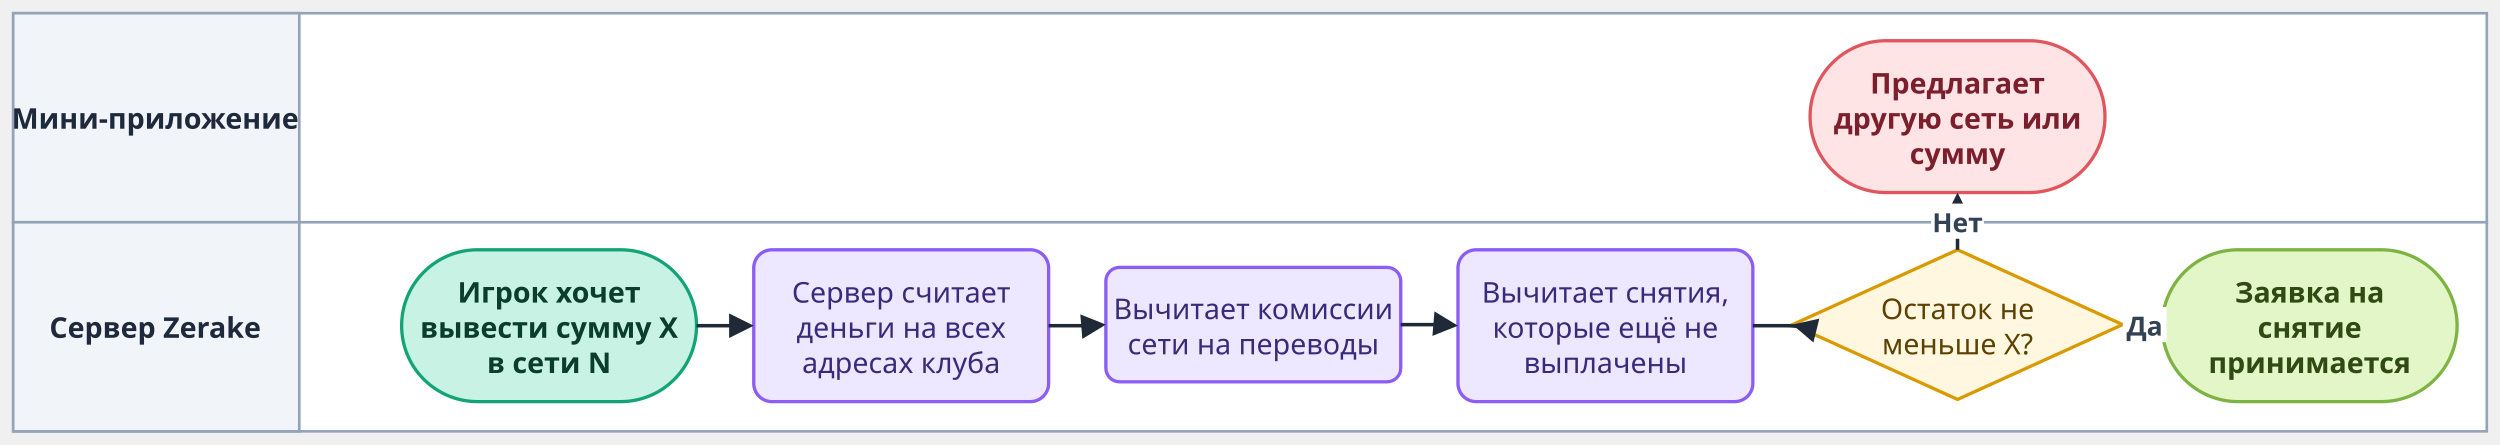
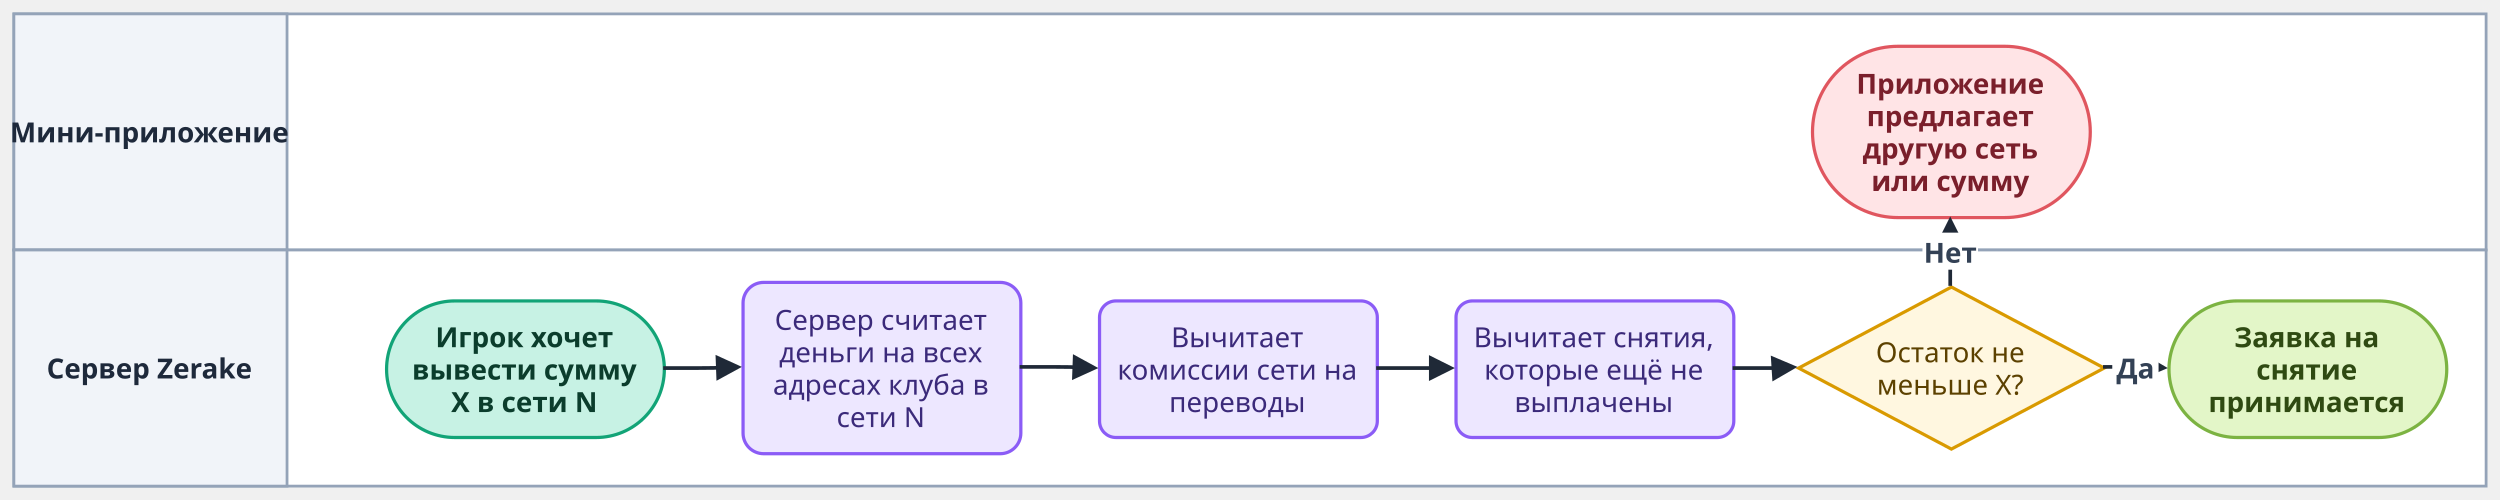
- <svg xmlns="http://www.w3.org/2000/svg" width="1136" height="202" role="img" aria-label="Проверка средств клуба" viewBox="632.5 -5.5 1136 202" style="">
+ <svg xmlns="http://www.w3.org/2000/svg" width="1080" height="216" role="img" aria-label="Проверка средств клуба" viewBox="660.5 -5.5 1080 216" style="">
  <g>
    <g />
-     <g transform="translate(638,0) scale(1)">
+     <g transform="translate(666,0) scale(1)">
      <g transform="translate(0.5,0.5)" style="visibility: visible;">
-         <rect x="0" y="0" width="1124" height="95" fill="#ffffff" stroke="#94a3b8" stroke-width="1.2" pointer-events="all" style="fill: light-dark(rgb(255, 255, 255), rgb(18, 18, 18)); stroke: light-dark(rgb(148, 163, 184), rgb(87, 100, 118));" />
+         <rect x="0" y="0" width="1068" height="102" fill="#ffffff" stroke="#94a3b8" stroke-width="1.2" pointer-events="all" style="fill: light-dark(rgb(255, 255, 255), rgb(18, 18, 18)); stroke: light-dark(rgb(148, 163, 184), rgb(87, 100, 118));" />
      </g>
      <g transform="translate(0.5,0.5)" style="visibility: visible;">
-         <rect x="0" y="0" width="130" height="95" fill="#f1f4f9" stroke="#94a3b8" stroke-width="1.2" pointer-events="all" style="fill: light-dark(rgb(241, 244, 249), rgb(25, 28, 32)); stroke: light-dark(rgb(148, 163, 184), rgb(87, 100, 118));" />
+         <rect x="0" y="0" width="118" height="102" fill="#f1f4f9" stroke="#94a3b8" stroke-width="1.2" pointer-events="all" style="fill: light-dark(rgb(241, 244, 249), rgb(25, 28, 32)); stroke: light-dark(rgb(148, 163, 184), rgb(87, 100, 118));" />
      </g>
      <g style="">
-         <g fill="#1E293B" font-family="'Segoe UI'" font-weight="bold" text-anchor="middle" font-size="13px" style="fill: light-dark(rgb(30, 41, 59), rgb(195, 204, 220));">
-           <text x="65" y="53">Мини-приложение</text>
+         <g fill="#1E293B" font-family="'Segoe UI'" font-weight="bold" text-anchor="middle" font-size="12px" style="fill: light-dark(rgb(30, 41, 59), rgb(195, 204, 220));">
+           <text x="59" y="56">Мини-приложение</text>
        </g>
      </g>
      <g transform="translate(0.5,0.5)" style="visibility: visible;">
-         <rect x="0" y="95" width="1124" height="95" fill="#ffffff" stroke="#94a3b8" stroke-width="1.2" pointer-events="all" style="fill: light-dark(rgb(255, 255, 255), rgb(18, 18, 18)); stroke: light-dark(rgb(148, 163, 184), rgb(87, 100, 118));" />
+         <rect x="0" y="102" width="1068" height="102" fill="#ffffff" stroke="#94a3b8" stroke-width="1.2" pointer-events="all" style="fill: light-dark(rgb(255, 255, 255), rgb(18, 18, 18)); stroke: light-dark(rgb(148, 163, 184), rgb(87, 100, 118));" />
      </g>
      <g transform="translate(0.5,0.5)" style="visibility: visible;">
-         <rect x="0" y="95" width="130" height="95" fill="#f1f4f9" stroke="#94a3b8" stroke-width="1.2" pointer-events="all" style="fill: light-dark(rgb(241, 244, 249), rgb(25, 28, 32)); stroke: light-dark(rgb(148, 163, 184), rgb(87, 100, 118));" />
+         <rect x="0" y="102" width="118" height="102" fill="#f1f4f9" stroke="#94a3b8" stroke-width="1.2" pointer-events="all" style="fill: light-dark(rgb(241, 244, 249), rgb(25, 28, 32)); stroke: light-dark(rgb(148, 163, 184), rgb(87, 100, 118));" />
      </g>
      <g style="">
-         <g fill="#1E293B" font-family="'Segoe UI'" font-weight="bold" text-anchor="middle" font-size="13px" style="fill: light-dark(rgb(30, 41, 59), rgb(195, 204, 220));">
-           <text x="65" y="148">Сервер Zerake</text>
+         <g fill="#1E293B" font-family="'Segoe UI'" font-weight="bold" text-anchor="middle" font-size="12px" style="fill: light-dark(rgb(30, 41, 59), rgb(195, 204, 220));">
+           <text x="59" y="158">Сервер Zerake</text>
+         </g>
+       </g>
+       <g transform="translate(0.5,0.5)" style="visibility: visible;">
+         <rect x="161" y="124" width="120" height="59" rx="29.5" ry="29.5" fill="#c7f2e4" stroke="#12a477" stroke-width="1.4" pointer-events="all" style="fill: light-dark(rgb(199, 242, 228), rgb(9, 46, 34)); stroke: light-dark(rgb(18, 164, 119), rgb(29, 155, 116));" />
+       </g>
+       <g style="">
+         <g fill="#0B3D2C" font-family="'Segoe UI'" font-weight="bold" text-anchor="middle" font-size="12px" style="fill: light-dark(rgb(11, 61, 44), rgb(162, 205, 191));">
+           <text x="221" y="144.5">Игрок хочет</text>
+           <text x="221" y="158.5">вывести сумму</text>
+           <text x="221" y="172.5">X в сети N</text>
+         </g>
+       </g>
+       <g transform="translate(0.5,0.5)" style="visibility: visible;">
+         <rect x="315" y="116" width="120" height="74" rx="8.88" ry="8.88" fill="#ede7ff" stroke="#8b5cf6" stroke-width="1.4" pointer-events="all" style="fill: light-dark(rgb(237, 231, 255), rgb(38, 33, 53)); stroke: light-dark(rgb(139, 92, 246), rgb(162, 122, 254));" />
+       </g>
+       <g style="">
+         <g fill="#3B2A7A" font-family="'Segoe UI'" text-anchor="middle" font-size="12px" style="fill: light-dark(rgb(59, 42, 122), rgb(200, 185, 254));">
+           <text x="375" y="137">Сервер считает</text>
+           <text x="375" y="151">деньги на всех</text>
+           <text x="375" y="165">адресах клуба в</text>
+           <text x="375" y="179">сети N</text>
+         </g>
+       </g>
+       <g transform="translate(0.5,0.5)" style="visibility: visible;">
+         <rect x="469" y="124" width="120" height="59" rx="7.08" ry="7.08" fill="#ede7ff" stroke="#8b5cf6" stroke-width="1.4" pointer-events="all" style="fill: light-dark(rgb(237, 231, 255), rgb(38, 33, 53)); stroke: light-dark(rgb(139, 92, 246), rgb(162, 122, 254));" />
+       </g>
+       <g style="">
+         <g fill="#3B2A7A" font-family="'Segoe UI'" text-anchor="middle" font-size="12px" style="fill: light-dark(rgb(59, 42, 122), rgb(200, 185, 254));">
+           <text x="529" y="144.5">Вычитает</text>
+           <text x="529" y="158.5">комиссии сети на</text>
+           <text x="529" y="172.5">переводы</text>
+         </g>
+       </g>
+       <g transform="translate(0.5,0.5)" style="visibility: visible;">
+         <rect x="623" y="124" width="120" height="59" rx="7.08" ry="7.08" fill="#ede7ff" stroke="#8b5cf6" stroke-width="1.4" pointer-events="all" style="fill: light-dark(rgb(237, 231, 255), rgb(38, 33, 53)); stroke: light-dark(rgb(139, 92, 246), rgb(162, 122, 254));" />
+       </g>
+       <g style="">
+         <g fill="#3B2A7A" font-family="'Segoe UI'" text-anchor="middle" font-size="12px" style="fill: light-dark(rgb(59, 42, 122), rgb(200, 185, 254));">
+           <text x="683" y="144.5">Вычитает снятия,</text>
+           <text x="683" y="158.5">которые ещё не</text>
+           <text x="683" y="172.5">выплачены</text>
+         </g>
+       </g>
+       <g transform="translate(0.5,0.5)" style="visibility: visible;">
+         <path d="M 837 118 L 903 153 L 837 188 L 771 153 Z" fill="#fff7e0" stroke="#d99a00" stroke-width="1.4" stroke-miterlimit="10" pointer-events="all" style="fill: light-dark(rgb(255, 247, 224), rgb(32, 25, 5)); stroke: light-dark(rgb(217, 154, 0), rgb(155, 101, 0));" />
+       </g>
+       <g style="">
+         <g fill="#5C4100" font-family="'Segoe UI'" text-anchor="middle" font-size="12px" style="fill: light-dark(rgb(92, 65, 0), rgb(202, 179, 123));">
+           <text x="837" y="151">Остаток не</text>
+           <text x="837" y="165">меньше X?</text>
+         </g>
+       </g>
+       <g transform="translate(0.5,0.5)" style="visibility: visible;">
+         <rect x="777" y="14" width="120" height="74" rx="37" ry="37" fill="#ffe4e6" stroke="#e0565f" stroke-width="1.4" pointer-events="all" style="fill: light-dark(rgb(255, 228, 230), rgb(54, 31, 33)); stroke: light-dark(rgb(224, 86, 95), rgb(230, 112, 120));" />
+       </g>
+       <g style="">
+         <g fill="#7A1F2B" font-family="'Segoe UI'" font-weight="bold" text-anchor="middle" font-size="12px" style="fill: light-dark(rgb(122, 31, 43), rgb(253, 175, 185));">
+           <text x="837" y="35">Приложение</text>
+           <text x="837" y="49">предлагает</text>
+           <text x="837" y="63">другую сеть</text>
+           <text x="837" y="77">или сумму</text>
+         </g>
+       </g>
+       <g transform="translate(0.5,0.5)" style="visibility: visible;">
+         <rect x="931" y="124" width="120" height="59" rx="29.5" ry="29.5" fill="#e3f6c8" stroke="#7cb342" stroke-width="1.4" pointer-events="all" style="fill: light-dark(rgb(227, 246, 200), rgb(22, 38, 0)); stroke: light-dark(rgb(124, 179, 66), rgb(69, 117, 20));" />
+       </g>
+       <g style="">
+         <g fill="#2F4A12" font-family="'Segoe UI'" font-weight="bold" text-anchor="middle" font-size="12px" style="fill: light-dark(rgb(47, 74, 18), rgb(168, 191, 143));">
+           <text x="991" y="144.5">Заявка на</text>
+           <text x="991" y="158.5">снятие</text>
+           <text x="991" y="172.5">принимается</text>
        </g>
      </g>
      <g style="visibility: visible;">
-         <rect x="177" y="108" width="134" height="69" rx="34.5" ry="34.5" fill="#c7f2e4" stroke="#12a477" stroke-width="1.5" pointer-events="all" style="fill: light-dark(rgb(199, 242, 228), rgb(9, 46, 34)); stroke: light-dark(rgb(18, 164, 119), rgb(29, 155, 116));" />
+         <path d="M 281 153.5 L 296 153.5 Q 301 153.5 302.81 153.44 L 304.62 153.37" fill="none" stroke="white" stroke-width="9.6" stroke-miterlimit="10" pointer-events="stroke" style="stroke: light-dark(rgb(31, 41, 55), rgb(196, 204, 216));" visibility="hidden" vector-effect="non-scaling-stroke" />
+         <path d="M 281 153.5 L 296 153.5 Q 301 153.5 302.81 153.44 L 304.62 153.37" fill="none" stroke="#1f2937" stroke-width="1.6" stroke-miterlimit="10" pointer-events="stroke" style="stroke: light-dark(rgb(31, 41, 55), rgb(196, 204, 216));" />
+         <path d="M 313.21 153.06 L 304.77 157.67 L 304.46 149.07 Z" fill="#1f2937" stroke="#1f2937" stroke-width="1.6" stroke-miterlimit="10" pointer-events="all" style="fill: light-dark(rgb(31, 41, 55), rgb(196, 204, 216)); stroke: light-dark(rgb(31, 41, 55), rgb(196, 204, 216));" />
+       </g>
+       <g style="visibility: visible;">
+         <path d="M 435 153 L 450 153 Q 455 153 456.81 153.06 L 458.62 153.13" fill="none" stroke="white" stroke-width="9.6" stroke-miterlimit="10" pointer-events="stroke" style="stroke: light-dark(rgb(31, 41, 55), rgb(196, 204, 216));" visibility="hidden" vector-effect="non-scaling-stroke" />
+         <path d="M 435 153 L 450 153 Q 455 153 456.81 153.06 L 458.62 153.13" fill="none" stroke="#1f2937" stroke-width="1.6" stroke-miterlimit="10" pointer-events="stroke" style="stroke: light-dark(rgb(31, 41, 55), rgb(196, 204, 216));" />
+         <path d="M 467.21 153.44 L 458.46 157.43 L 458.77 148.83 Z" fill="#1f2937" stroke="#1f2937" stroke-width="1.6" stroke-miterlimit="10" pointer-events="all" style="fill: light-dark(rgb(31, 41, 55), rgb(196, 204, 216)); stroke: light-dark(rgb(31, 41, 55), rgb(196, 204, 216));" />
+       </g>
+       <g style="visibility: visible;">
+         <path d="M 589 153.5 L 604 153.5 Q 609 153.5 606 153.5 L 604.5 153.5 Q 603 153.5 607.81 153.5 L 612.61 153.5" fill="none" stroke="white" stroke-width="9.6" stroke-miterlimit="10" pointer-events="stroke" style="stroke: light-dark(rgb(31, 41, 55), rgb(196, 204, 216));" visibility="hidden" vector-effect="non-scaling-stroke" />
+         <path d="M 589 153.5 L 604 153.5 Q 609 153.5 606 153.5 L 604.5 153.5 Q 603 153.5 607.81 153.5 L 612.61 153.5" fill="none" stroke="#1f2937" stroke-width="1.6" stroke-miterlimit="10" pointer-events="stroke" style="stroke: light-dark(rgb(31, 41, 55), rgb(196, 204, 216));" />
+         <path d="M 621.21 153.5 L 612.61 157.8 L 612.61 149.2 Z" fill="#1f2937" stroke="#1f2937" stroke-width="1.6" stroke-miterlimit="10" pointer-events="all" style="fill: light-dark(rgb(31, 41, 55), rgb(196, 204, 216)); stroke: light-dark(rgb(31, 41, 55), rgb(196, 204, 216));" />
+       </g>
+       <g style="visibility: visible;">
+         <path d="M 743 153.5 L 758 153.5 Q 763 153.5 761.82 153.57 L 760.63 153.65" fill="none" stroke="white" stroke-width="9.6" stroke-miterlimit="10" pointer-events="stroke" style="stroke: light-dark(rgb(31, 41, 55), rgb(196, 204, 216));" visibility="hidden" vector-effect="non-scaling-stroke" />
+         <path d="M 743 153.5 L 758 153.5 Q 763 153.5 761.82 153.57 L 760.63 153.65" fill="none" stroke="#1f2937" stroke-width="1.6" stroke-miterlimit="10" pointer-events="stroke" style="stroke: light-dark(rgb(31, 41, 55), rgb(196, 204, 216));" />
+         <path d="M 769.21 153.11 L 760.9 157.94 L 760.36 149.36 Z" fill="#1f2937" stroke="#1f2937" stroke-width="1.6" stroke-miterlimit="10" pointer-events="all" style="fill: light-dark(rgb(31, 41, 55), rgb(196, 204, 216)); stroke: light-dark(rgb(31, 41, 55), rgb(196, 204, 216));" />
+       </g>
+       <g style="visibility: visible;">
+         <path d="M 837 118 L 837 103 Q 837 98 837 103 L 837 105.5 Q 837 108 837 103.19 L 837 98.39" fill="none" stroke="white" stroke-width="9.6" stroke-miterlimit="10" pointer-events="stroke" style="stroke: light-dark(rgb(31, 41, 55), rgb(196, 204, 216));" visibility="hidden" vector-effect="non-scaling-stroke" />
+         <path d="M 837 118 L 837 103 Q 837 98 837 103 L 837 105.5 Q 837 108 837 103.19 L 837 98.39" fill="none" stroke="#1f2937" stroke-width="1.6" stroke-miterlimit="10" pointer-events="stroke" style="stroke: light-dark(rgb(31, 41, 55), rgb(196, 204, 216));" />
+         <path d="M 837 89.79 L 841.3 98.39 L 832.7 98.39 Z" fill="#1f2937" stroke="#1f2937" stroke-width="1.6" stroke-miterlimit="10" pointer-events="all" style="fill: light-dark(rgb(31, 41, 55), rgb(196, 204, 216)); stroke: light-dark(rgb(31, 41, 55), rgb(196, 204, 216));" />
      </g>
      <g style="">
-         <g fill="#0B3D2C" font-family="'Segoe UI'" font-weight="bold" text-anchor="middle" font-size="13px" style="fill: light-dark(rgb(11, 61, 44), rgb(162, 205, 191));">
-           <text x="244" y="132">Игрок хочет</text>
-           <text x="244" y="148">вывести сумму X</text>
-           <text x="244" y="164">в сети N</text>
+         <g fill="#334155" font-family="'Segoe UI'" font-weight="bold" text-anchor="middle" font-size="12px" style="fill: light-dark(rgb(51, 65, 85), rgb(172, 184, 201));">
+           <rect fill="#FFFFFF" stroke="none" x="825" y="95" width="24" height="16" stroke-width="0" style="fill: light-dark(rgb(255, 255, 255), rgb(18, 18, 18));" />
+           <text x="837" y="108">Нет</text>
        </g>
      </g>
      <g style="visibility: visible;">
-         <rect x="337" y="108" width="134" height="69" rx="8.28" ry="8.28" fill="#ede7ff" stroke="#8b5cf6" stroke-width="1.5" pointer-events="all" style="fill: light-dark(rgb(237, 231, 255), rgb(38, 33, 53)); stroke: light-dark(rgb(139, 92, 246), rgb(162, 122, 254));" />
-       </g>
-       <g style="">
-         <g fill="#3B2A7A" font-family="'Segoe UI'" text-anchor="middle" font-size="13px" style="fill: light-dark(rgb(59, 42, 122), rgb(200, 185, 254));">
-           <text x="404" y="132">Сервер считает</text>
-           <text x="404" y="148">деньги на всех</text>
-           <text x="404" y="164">адресах клуба</text>
-         </g>
-       </g>
-       <g style="visibility: visible;">
-         <rect x="497" y="116" width="134" height="52" rx="6.24" ry="6.24" fill="#ede7ff" stroke="#8b5cf6" stroke-width="1.5" pointer-events="all" style="fill: light-dark(rgb(237, 231, 255), rgb(38, 33, 53)); stroke: light-dark(rgb(139, 92, 246), rgb(162, 122, 254));" />
-       </g>
-       <g style="">
-         <g fill="#3B2A7A" font-family="'Segoe UI'" text-anchor="middle" font-size="13px" style="fill: light-dark(rgb(59, 42, 122), rgb(200, 185, 254));">
-           <text x="564" y="139.5">Вычитает комиссии</text>
-           <text x="564" y="155.5">сети на переводы</text>
-         </g>
-       </g>
-       <g style="visibility: visible;">
-         <rect x="657" y="108" width="134" height="69" rx="8.28" ry="8.28" fill="#ede7ff" stroke="#8b5cf6" stroke-width="1.5" pointer-events="all" style="fill: light-dark(rgb(237, 231, 255), rgb(38, 33, 53)); stroke: light-dark(rgb(139, 92, 246), rgb(162, 122, 254));" />
-       </g>
-       <g style="">
-         <g fill="#3B2A7A" font-family="'Segoe UI'" text-anchor="middle" font-size="13px" style="fill: light-dark(rgb(59, 42, 122), rgb(200, 185, 254));">
-           <text x="724" y="132">Вычитает снятия,</text>
-           <text x="724" y="148">которые ещё не</text>
-           <text x="724" y="164">выплачены</text>
-         </g>
-       </g>
-       <g style="visibility: visible;">
-         <path d="M 884 108 L 959 142 L 884 176 L 809 142 Z" fill="#fff7e0" stroke="#d99a00" stroke-width="1.5" stroke-miterlimit="10" pointer-events="all" style="fill: light-dark(rgb(255, 247, 224), rgb(32, 25, 5)); stroke: light-dark(rgb(217, 154, 0), rgb(155, 101, 0));" />
-       </g>
-       <g style="">
-         <g fill="#5C4100" font-family="'Segoe UI'" text-anchor="middle" font-size="13px" style="fill: light-dark(rgb(92, 65, 0), rgb(202, 179, 123));">
-           <text x="884" y="139.5">Остаток не</text>
-           <text x="884" y="155.5">меньше X?</text>
-         </g>
-       </g>
-       <g style="visibility: visible;">
-         <rect x="817" y="13" width="134" height="69" rx="34.5" ry="34.5" fill="#ffe4e6" stroke="#e0565f" stroke-width="1.5" pointer-events="all" style="fill: light-dark(rgb(255, 228, 230), rgb(54, 31, 33)); stroke: light-dark(rgb(224, 86, 95), rgb(230, 112, 120));" />
-       </g>
-       <g style="">
-         <g fill="#7A1F2B" font-family="'Segoe UI'" font-weight="bold" text-anchor="middle" font-size="13px" style="fill: light-dark(rgb(122, 31, 43), rgb(253, 175, 185));">
-           <text x="884" y="37">Предлагает</text>
-           <text x="884" y="53">другую сеть или</text>
-           <text x="884" y="69">сумму</text>
-         </g>
-       </g>
-       <g style="visibility: visible;">
-         <rect x="977" y="108" width="134" height="69" rx="34.5" ry="34.5" fill="#e3f6c8" stroke="#7cb342" stroke-width="1.5" pointer-events="all" style="fill: light-dark(rgb(227, 246, 200), rgb(22, 38, 0)); stroke: light-dark(rgb(124, 179, 66), rgb(69, 117, 20));" />
-       </g>
-       <g style="">
-         <g fill="#2F4A12" font-family="'Segoe UI'" font-weight="bold" text-anchor="middle" font-size="13px" style="fill: light-dark(rgb(47, 74, 18), rgb(168, 191, 143));">
-           <text x="1044" y="132">Заявка на</text>
-           <text x="1044" y="148">снятие</text>
-           <text x="1044" y="164">принимается</text>
-         </g>
-       </g>
-       <g style="visibility: visible;">
-         <path d="M 311 142.5 L 326 142.5 Q 331 142.5 326 142.5 L 321.5 142.5 Q 317 142.5 321.81 142.5 L 326.61 142.5" fill="none" stroke="white" stroke-width="9.6" stroke-miterlimit="10" pointer-events="stroke" style="stroke: light-dark(rgb(31, 41, 55), rgb(196, 204, 216));" visibility="hidden" vector-effect="non-scaling-stroke" />
-         <path d="M 311 142.5 L 326 142.5 Q 331 142.5 326 142.5 L 321.5 142.5 Q 317 142.5 321.81 142.5 L 326.61 142.5" fill="none" stroke="#1f2937" stroke-width="1.6" stroke-miterlimit="10" pointer-events="stroke" style="stroke: light-dark(rgb(31, 41, 55), rgb(196, 204, 216));" />
-         <path d="M 335.21 142.5 L 326.61 146.8 L 326.61 138.2 Z" fill="#1f2937" stroke="#1f2937" stroke-width="1.6" stroke-miterlimit="10" pointer-events="all" style="fill: light-dark(rgb(31, 41, 55), rgb(196, 204, 216)); stroke: light-dark(rgb(31, 41, 55), rgb(196, 204, 216));" />
-       </g>
-       <g style="visibility: visible;">
-         <path d="M 471 142.5 L 486 142.5 Q 491 142.5 488.82 142.68 L 486.65 142.86" fill="none" stroke="white" stroke-width="9.6" stroke-miterlimit="10" pointer-events="stroke" style="stroke: light-dark(rgb(31, 41, 55), rgb(196, 204, 216));" visibility="hidden" vector-effect="non-scaling-stroke" />
-         <path d="M 471 142.5 L 486 142.5 Q 491 142.5 488.82 142.68 L 486.65 142.86" fill="none" stroke="#1f2937" stroke-width="1.6" stroke-miterlimit="10" pointer-events="stroke" style="stroke: light-dark(rgb(31, 41, 55), rgb(196, 204, 216));" />
-         <path d="M 495.22 142.15 L 487 147.15 L 486.29 138.58 Z" fill="#1f2937" stroke="#1f2937" stroke-width="1.6" stroke-miterlimit="10" pointer-events="all" style="fill: light-dark(rgb(31, 41, 55), rgb(196, 204, 216)); stroke: light-dark(rgb(31, 41, 55), rgb(196, 204, 216));" />
-       </g>
-       <g style="visibility: visible;">
-         <path d="M 631 142 L 646 142 Q 651 142 648.82 141.82 L 646.65 141.64" fill="none" stroke="white" stroke-width="9.6" stroke-miterlimit="10" pointer-events="stroke" style="stroke: light-dark(rgb(31, 41, 55), rgb(196, 204, 216));" visibility="hidden" vector-effect="non-scaling-stroke" />
-         <path d="M 631 142 L 646 142 Q 651 142 648.82 141.82 L 646.65 141.64" fill="none" stroke="#1f2937" stroke-width="1.6" stroke-miterlimit="10" pointer-events="stroke" style="stroke: light-dark(rgb(31, 41, 55), rgb(196, 204, 216));" />
-         <path d="M 655.22 142.35 L 646.29 145.92 L 647 137.35 Z" fill="#1f2937" stroke="#1f2937" stroke-width="1.6" stroke-miterlimit="10" pointer-events="all" style="fill: light-dark(rgb(31, 41, 55), rgb(196, 204, 216)); stroke: light-dark(rgb(31, 41, 55), rgb(196, 204, 216));" />
-       </g>
-       <g style="visibility: visible;">
-         <path d="M 791 142.5 L 806 142.5 Q 811 142.5 815.04 143.51 L 819.08 144.52" fill="none" stroke="white" stroke-width="9.6" stroke-miterlimit="10" pointer-events="stroke" style="stroke: light-dark(rgb(31, 41, 55), rgb(196, 204, 216));" visibility="hidden" vector-effect="non-scaling-stroke" />
-         <path d="M 791 142.5 L 806 142.5 Q 811 142.5 815.04 143.51 L 819.08 144.52" fill="none" stroke="#1f2937" stroke-width="1.6" stroke-miterlimit="10" pointer-events="stroke" style="stroke: light-dark(rgb(31, 41, 55), rgb(196, 204, 216));" />
-         <path d="M 810.74 142.43 L 820.12 140.35 L 818.04 148.69 Z" fill="#1f2937" stroke="#1f2937" stroke-width="1.6" stroke-miterlimit="10" pointer-events="all" style="fill: light-dark(rgb(31, 41, 55), rgb(196, 204, 216)); stroke: light-dark(rgb(31, 41, 55), rgb(196, 204, 216));" />
-       </g>
-       <g style="visibility: visible;">
-         <path d="M 884 108 L 884 93 Q 884 88 884 93 L 884 97.5 Q 884 102 884 97.19 L 884 92.39" fill="none" stroke="white" stroke-width="9.6" stroke-miterlimit="10" pointer-events="stroke" style="stroke: light-dark(rgb(31, 41, 55), rgb(196, 204, 216));" visibility="hidden" vector-effect="non-scaling-stroke" />
-         <path d="M 884 108 L 884 93 Q 884 88 884 93 L 884 97.5 Q 884 102 884 97.19 L 884 92.39" fill="none" stroke="#1f2937" stroke-width="1.6" stroke-miterlimit="10" pointer-events="stroke" style="stroke: light-dark(rgb(31, 41, 55), rgb(196, 204, 216));" />
-         <path d="M 884 83.79 L 888.3 92.39 L 879.7 92.39 Z" fill="#1f2937" stroke="#1f2937" stroke-width="1.6" stroke-miterlimit="10" pointer-events="all" style="fill: light-dark(rgb(31, 41, 55), rgb(196, 204, 216)); stroke: light-dark(rgb(31, 41, 55), rgb(196, 204, 216));" />
+         <path d="M 903 153 L 918 153 Q 923 153 921.82 152.93 L 920.63 152.85" fill="none" stroke="white" stroke-width="9.6" stroke-miterlimit="10" pointer-events="stroke" style="stroke: light-dark(rgb(31, 41, 55), rgb(196, 204, 216));" visibility="hidden" vector-effect="non-scaling-stroke" />
+         <path d="M 903 153 L 918 153 Q 923 153 921.82 152.93 L 920.63 152.85" fill="none" stroke="#1f2937" stroke-width="1.6" stroke-miterlimit="10" pointer-events="stroke" style="stroke: light-dark(rgb(31, 41, 55), rgb(196, 204, 216));" />
+         <path d="M 929.21 153.39 L 920.36 157.14 L 920.9 148.56 Z" fill="#1f2937" stroke="#1f2937" stroke-width="1.6" stroke-miterlimit="10" pointer-events="all" style="fill: light-dark(rgb(31, 41, 55), rgb(196, 204, 216)); stroke: light-dark(rgb(31, 41, 55), rgb(196, 204, 216));" />
      </g>
      <g style="">
        <g fill="#334155" font-family="'Segoe UI'" font-weight="bold" text-anchor="middle" font-size="12px" style="fill: light-dark(rgb(51, 65, 85), rgb(172, 184, 201));">
-           <rect fill="#FFFFFF" stroke="none" x="872" y="87" width="24" height="16" stroke-width="0" style="fill: light-dark(rgb(255, 255, 255), rgb(18, 18, 18));" />
-           <text x="884" y="100">Нет</text>
-         </g>
-       </g>
-       <g style="visibility: visible;">
-         <path d="M 959 142 L 968.61 142" fill="none" stroke="white" stroke-width="9.6" stroke-miterlimit="10" pointer-events="stroke" style="stroke: light-dark(rgb(31, 41, 55), rgb(196, 204, 216));" visibility="hidden" vector-effect="non-scaling-stroke" />
-         <path d="M 959 142 L 968.61 142" fill="none" stroke="#1f2937" stroke-width="1.6" stroke-miterlimit="10" pointer-events="stroke" style="stroke: light-dark(rgb(31, 41, 55), rgb(196, 204, 216));" />
-         <path d="M 977.21 142 L 968.61 146.3 L 968.61 137.7 Z" fill="#1f2937" stroke="#1f2937" stroke-width="1.6" stroke-miterlimit="10" pointer-events="all" style="fill: light-dark(rgb(31, 41, 55), rgb(196, 204, 216)); stroke: light-dark(rgb(31, 41, 55), rgb(196, 204, 216));" />
-       </g>
-       <g style="">
-         <g fill="#334155" font-family="'Segoe UI'" font-weight="bold" text-anchor="middle" font-size="12px" style="fill: light-dark(rgb(51, 65, 85), rgb(172, 184, 201));">
-           <rect fill="#FFFFFF" stroke="none" x="959" y="134" width="20" height="16" stroke-width="0" style="fill: light-dark(rgb(255, 255, 255), rgb(18, 18, 18));" />
-           <text x="969" y="147">Да</text>
+           <rect fill="#FFFFFF" stroke="none" x="907" y="145" width="20" height="16" stroke-width="0" style="fill: light-dark(rgb(255, 255, 255), rgb(18, 18, 18));" />
+           <text x="917" y="158">Да</text>
        </g>
      </g>
    </g>
    <g />
    <g />
  </g>
</svg>
